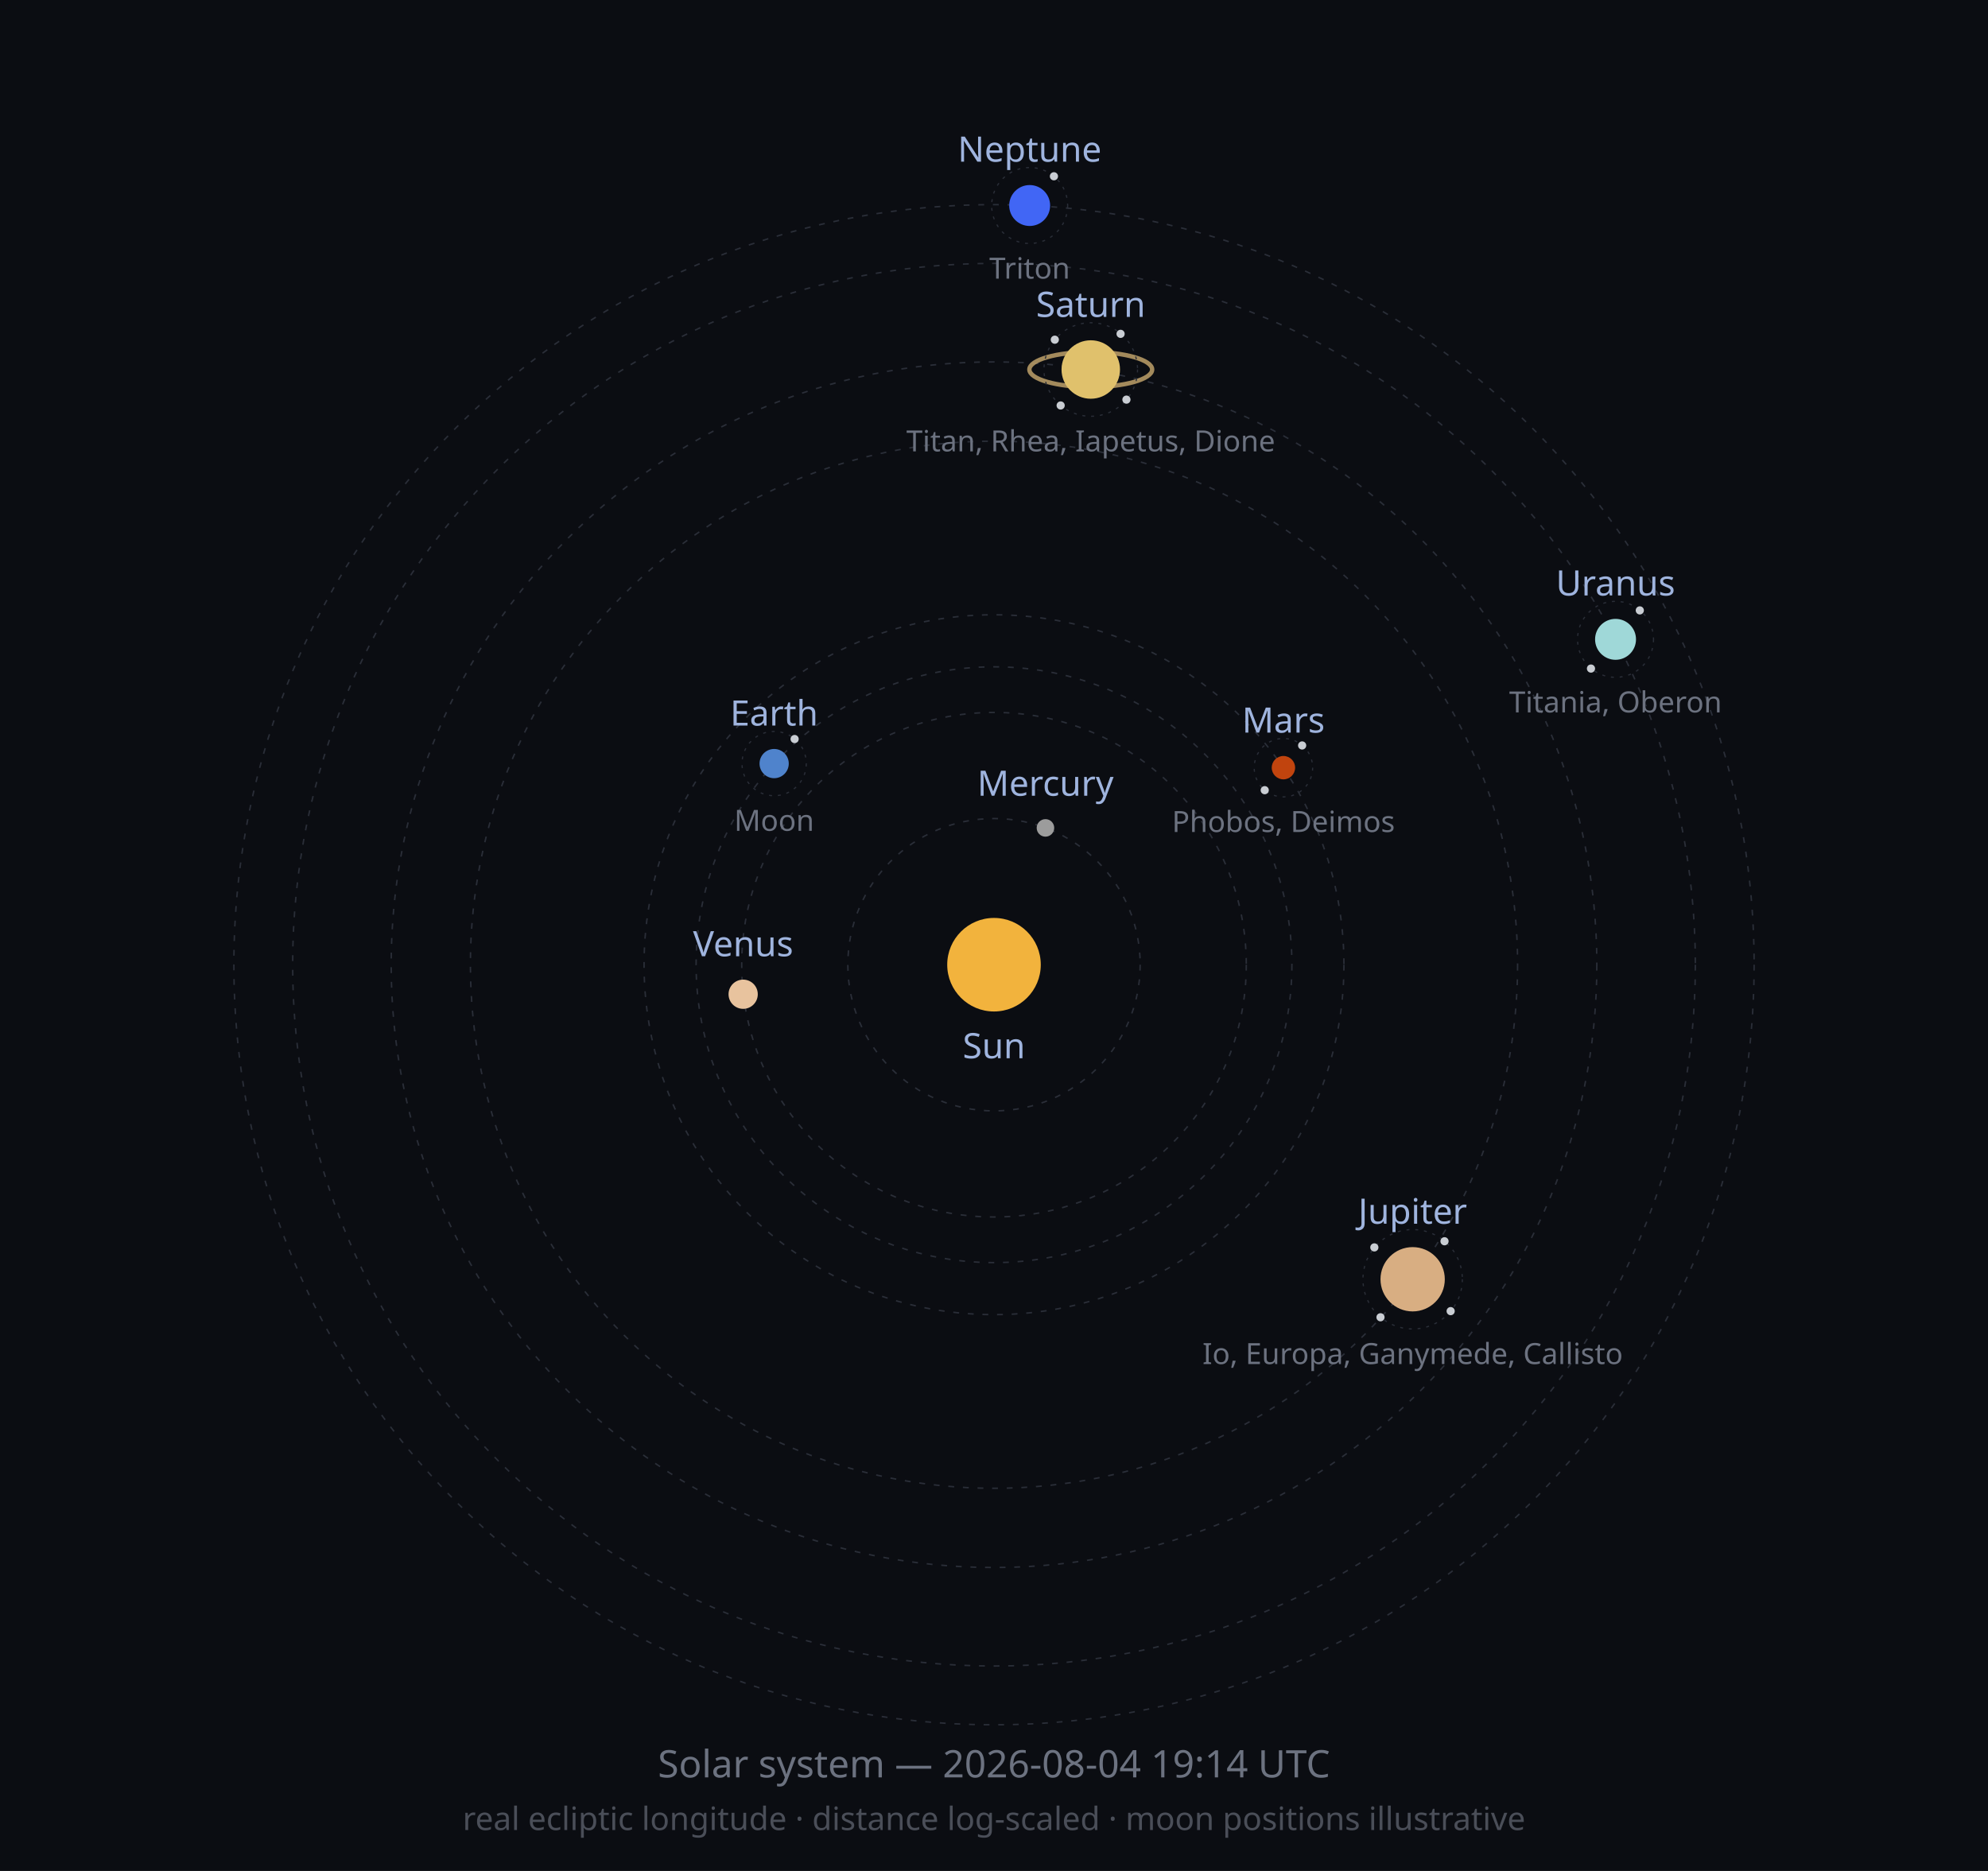
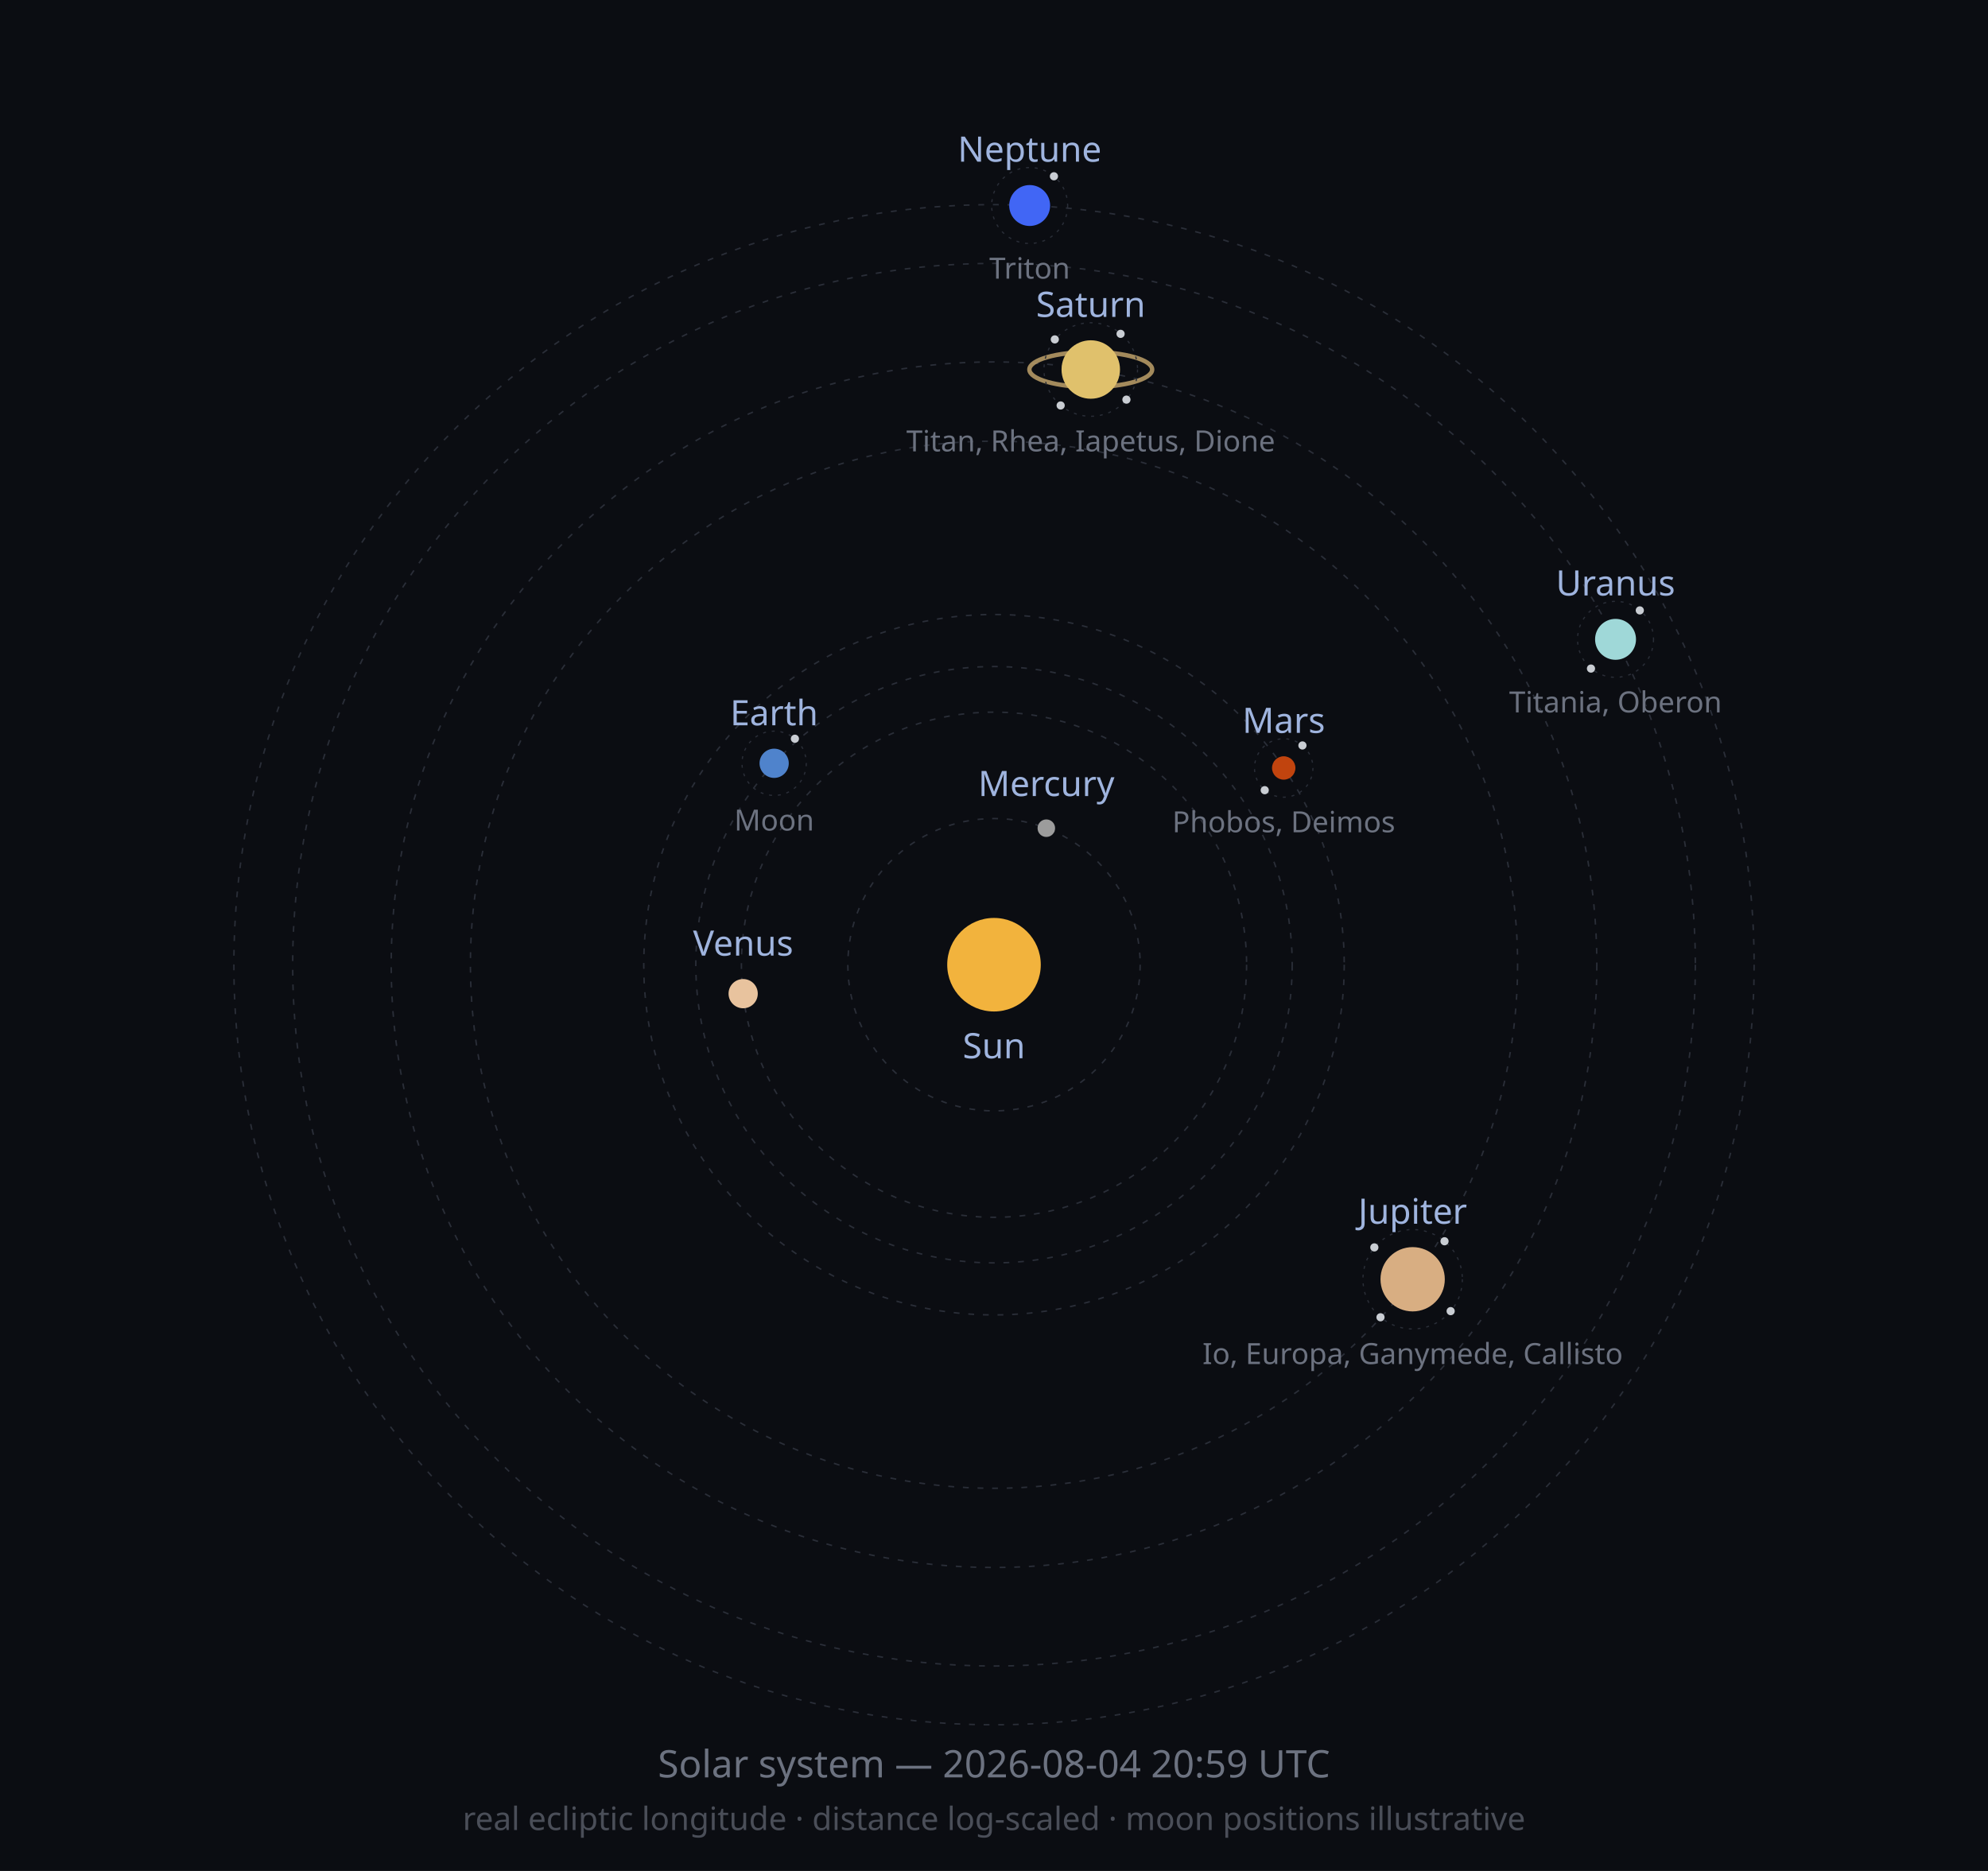
<svg xmlns="http://www.w3.org/2000/svg" width="680" height="640" viewBox="0 0 680 640" role="img">
  <defs>
    <marker id="arrow" viewBox="0 0 10 10" refX="8" refY="5" markerWidth="6" markerHeight="6" orient="auto-start-reverse">
      <path d="M2 1L8 5L2 9" fill="none" stroke="context-stroke" stroke-width="1.5" stroke-linecap="round" stroke-linejoin="round" />
    </marker>
  </defs>
  <style>
  .orbit { fill: none; stroke: #2A2E38; stroke-width: 0.5; stroke-dasharray: 2 3; }
  .moonorbit { fill: none; stroke: #2A2E38; stroke-width: 0.4; stroke-dasharray: 1 2; }
  .lbl { font-family: sans-serif; font-size: 12px; fill: #9FB4DE; }
  .moonlbl { font-family: sans-serif; font-size: 10px; fill: #6C7280; }
</style>
  <rect width="680" height="640" fill="#0B0D12" />
  <circle class="orbit" cx="340" cy="330" r="50.0" />
-   <circle class="orbit" cx="340" cy="330" r="86.3" />
-   <circle class="orbit" cx="340" cy="330" r="101.9" />
-   <circle class="orbit" cx="340" cy="330" r="119.7" />
+   <circle class="orbit" cx="340" cy="330" r="86.4" />
+   <circle class="orbit" cx="340" cy="330" r="102.0" />
+   <circle class="orbit" cx="340" cy="330" r="119.8" />
  <circle class="orbit" cx="340" cy="330" r="179.1" />
  <circle class="orbit" cx="340" cy="330" r="206.2" />
  <circle class="orbit" cx="340" cy="330" r="239.9" />
  <circle class="orbit" cx="340" cy="330" r="260.0" />
  <circle cx="340" cy="330" r="16" fill="#F2B33D" />
  <text class="lbl" x="340" y="362" text-anchor="middle">Sun</text>
-   <circle cx="357.6" cy="283.2" r="3" fill="#9C9C9C" />
-   <text class="lbl" x="357.6" y="272.2" text-anchor="middle">Mercury</text>
-   <circle cx="254.2" cy="340.1" r="5" fill="#E8C39E" />
-   <text class="lbl" x="254.2" y="327.1" text-anchor="middle">Venus</text>
-   <circle cx="264.8" cy="261.2" r="5" fill="#4F83CC" />
-   <circle class="moonorbit" cx="264.8" cy="261.2" r="11" />
-   <circle cx="271.8" cy="252.8" r="1.4" fill="#C9CDD3" />
-   <text class="moonlbl" x="264.8" y="284.2" text-anchor="middle">Moon</text>
-   <text class="lbl" x="264.8" y="248.2" text-anchor="middle">Earth</text>
-   <circle cx="439.0" cy="262.6" r="4" fill="#C1440E" />
-   <circle class="moonorbit" cx="439.0" cy="262.6" r="10" />
-   <circle cx="445.4" cy="255.0" r="1.4" fill="#C9CDD3" />
+   <circle cx="357.9" cy="283.3" r="3" fill="#9C9C9C" />
+   <text class="lbl" x="357.9" y="272.3" text-anchor="middle">Mercury</text>
+   <circle cx="254.2" cy="339.9" r="5" fill="#E8C39E" />
+   <text class="lbl" x="254.2" y="326.9" text-anchor="middle">Venus</text>
+   <circle cx="264.8" cy="261.1" r="5" fill="#4F83CC" />
+   <circle class="moonorbit" cx="264.8" cy="261.1" r="11" />
+   <circle cx="271.9" cy="252.7" r="1.4" fill="#C9CDD3" />
+   <text class="moonlbl" x="264.8" y="284.1" text-anchor="middle">Moon</text>
+   <text class="lbl" x="264.8" y="248.1" text-anchor="middle">Earth</text>
+   <circle cx="439.1" cy="262.7" r="4" fill="#C1440E" />
+   <circle class="moonorbit" cx="439.1" cy="262.7" r="10" />
+   <circle cx="445.5" cy="255.0" r="1.4" fill="#C9CDD3" />
  <circle cx="432.6" cy="270.3" r="1.4" fill="#C9CDD3" />
-   <text class="moonlbl" x="439.0" y="284.6" text-anchor="middle">Phobos, Deimos</text>
-   <text class="lbl" x="439.0" y="250.6" text-anchor="middle">Mars</text>
+   <text class="moonlbl" x="439.1" y="284.7" text-anchor="middle">Phobos, Deimos</text>
+   <text class="lbl" x="439.1" y="250.7" text-anchor="middle">Mars</text>
  <circle cx="483.2" cy="437.6" r="11" fill="#D8AE82" />
  <circle class="moonorbit" cx="483.2" cy="437.6" r="17" />
  <circle cx="494.1" cy="424.6" r="1.4" fill="#C9CDD3" />
  <circle cx="496.2" cy="448.5" r="1.4" fill="#C9CDD3" />
  <circle cx="472.2" cy="450.6" r="1.4" fill="#C9CDD3" />
  <circle cx="470.1" cy="426.7" r="1.4" fill="#C9CDD3" />
  <text class="moonlbl" x="483.2" y="466.6" text-anchor="middle">Io, Europa, Ganymede, Callisto</text>
  <text class="lbl" x="483.2" y="418.6" text-anchor="middle">Jupiter</text>
  <ellipse cx="373.1" cy="126.4" rx="21.0" ry="6.0" fill="none" stroke="#C9A96E" stroke-width="1.5" opacity="0.8" />
  <circle cx="373.1" cy="126.4" r="10" fill="#E0C16C" />
  <circle class="moonorbit" cx="373.1" cy="126.4" r="16" />
  <circle cx="383.3" cy="114.2" r="1.4" fill="#C9CDD3" />
  <circle cx="385.3" cy="136.7" r="1.4" fill="#C9CDD3" />
  <circle cx="362.8" cy="138.7" r="1.4" fill="#C9CDD3" />
-   <circle cx="360.8" cy="116.2" r="1.4" fill="#C9CDD3" />
+   <circle cx="360.8" cy="116.1" r="1.4" fill="#C9CDD3" />
  <text class="moonlbl" x="373.1" y="154.4" text-anchor="middle">Titan, Rhea, Iapetus, Dione</text>
  <text class="lbl" x="373.1" y="108.4" text-anchor="middle">Saturn</text>
  <circle cx="552.6" cy="218.7" r="7" fill="#9FD8D8" />
  <circle class="moonorbit" cx="552.6" cy="218.7" r="13" />
  <circle cx="560.9" cy="208.8" r="1.4" fill="#C9CDD3" />
  <circle cx="544.2" cy="228.7" r="1.4" fill="#C9CDD3" />
  <text class="moonlbl" x="552.6" y="243.7" text-anchor="middle">Titania, Oberon</text>
  <text class="lbl" x="552.6" y="203.7" text-anchor="middle">Uranus</text>
  <circle cx="352.2" cy="70.3" r="7" fill="#4166F5" />
  <circle class="moonorbit" cx="352.2" cy="70.3" r="13" />
  <circle cx="360.5" cy="60.3" r="1.4" fill="#C9CDD3" />
  <text class="moonlbl" x="352.2" y="95.3" text-anchor="middle">Triton</text>
  <text class="lbl" x="352.2" y="55.3" text-anchor="middle">Neptune</text>
-   <text x="340" y="608" font-size="13" fill="#6C7280" text-anchor="middle" font-family="sans-serif">Solar system — 2026-08-04 19:14 UTC</text>
+   <text x="340" y="608" font-size="13" fill="#6C7280" text-anchor="middle" font-family="sans-serif">Solar system — 2026-08-04 20:59 UTC</text>
  <text x="340" y="626" font-size="11" fill="#4A4E58" text-anchor="middle" font-family="sans-serif">real ecliptic longitude · distance log-scaled · moon positions illustrative</text>
</svg>
